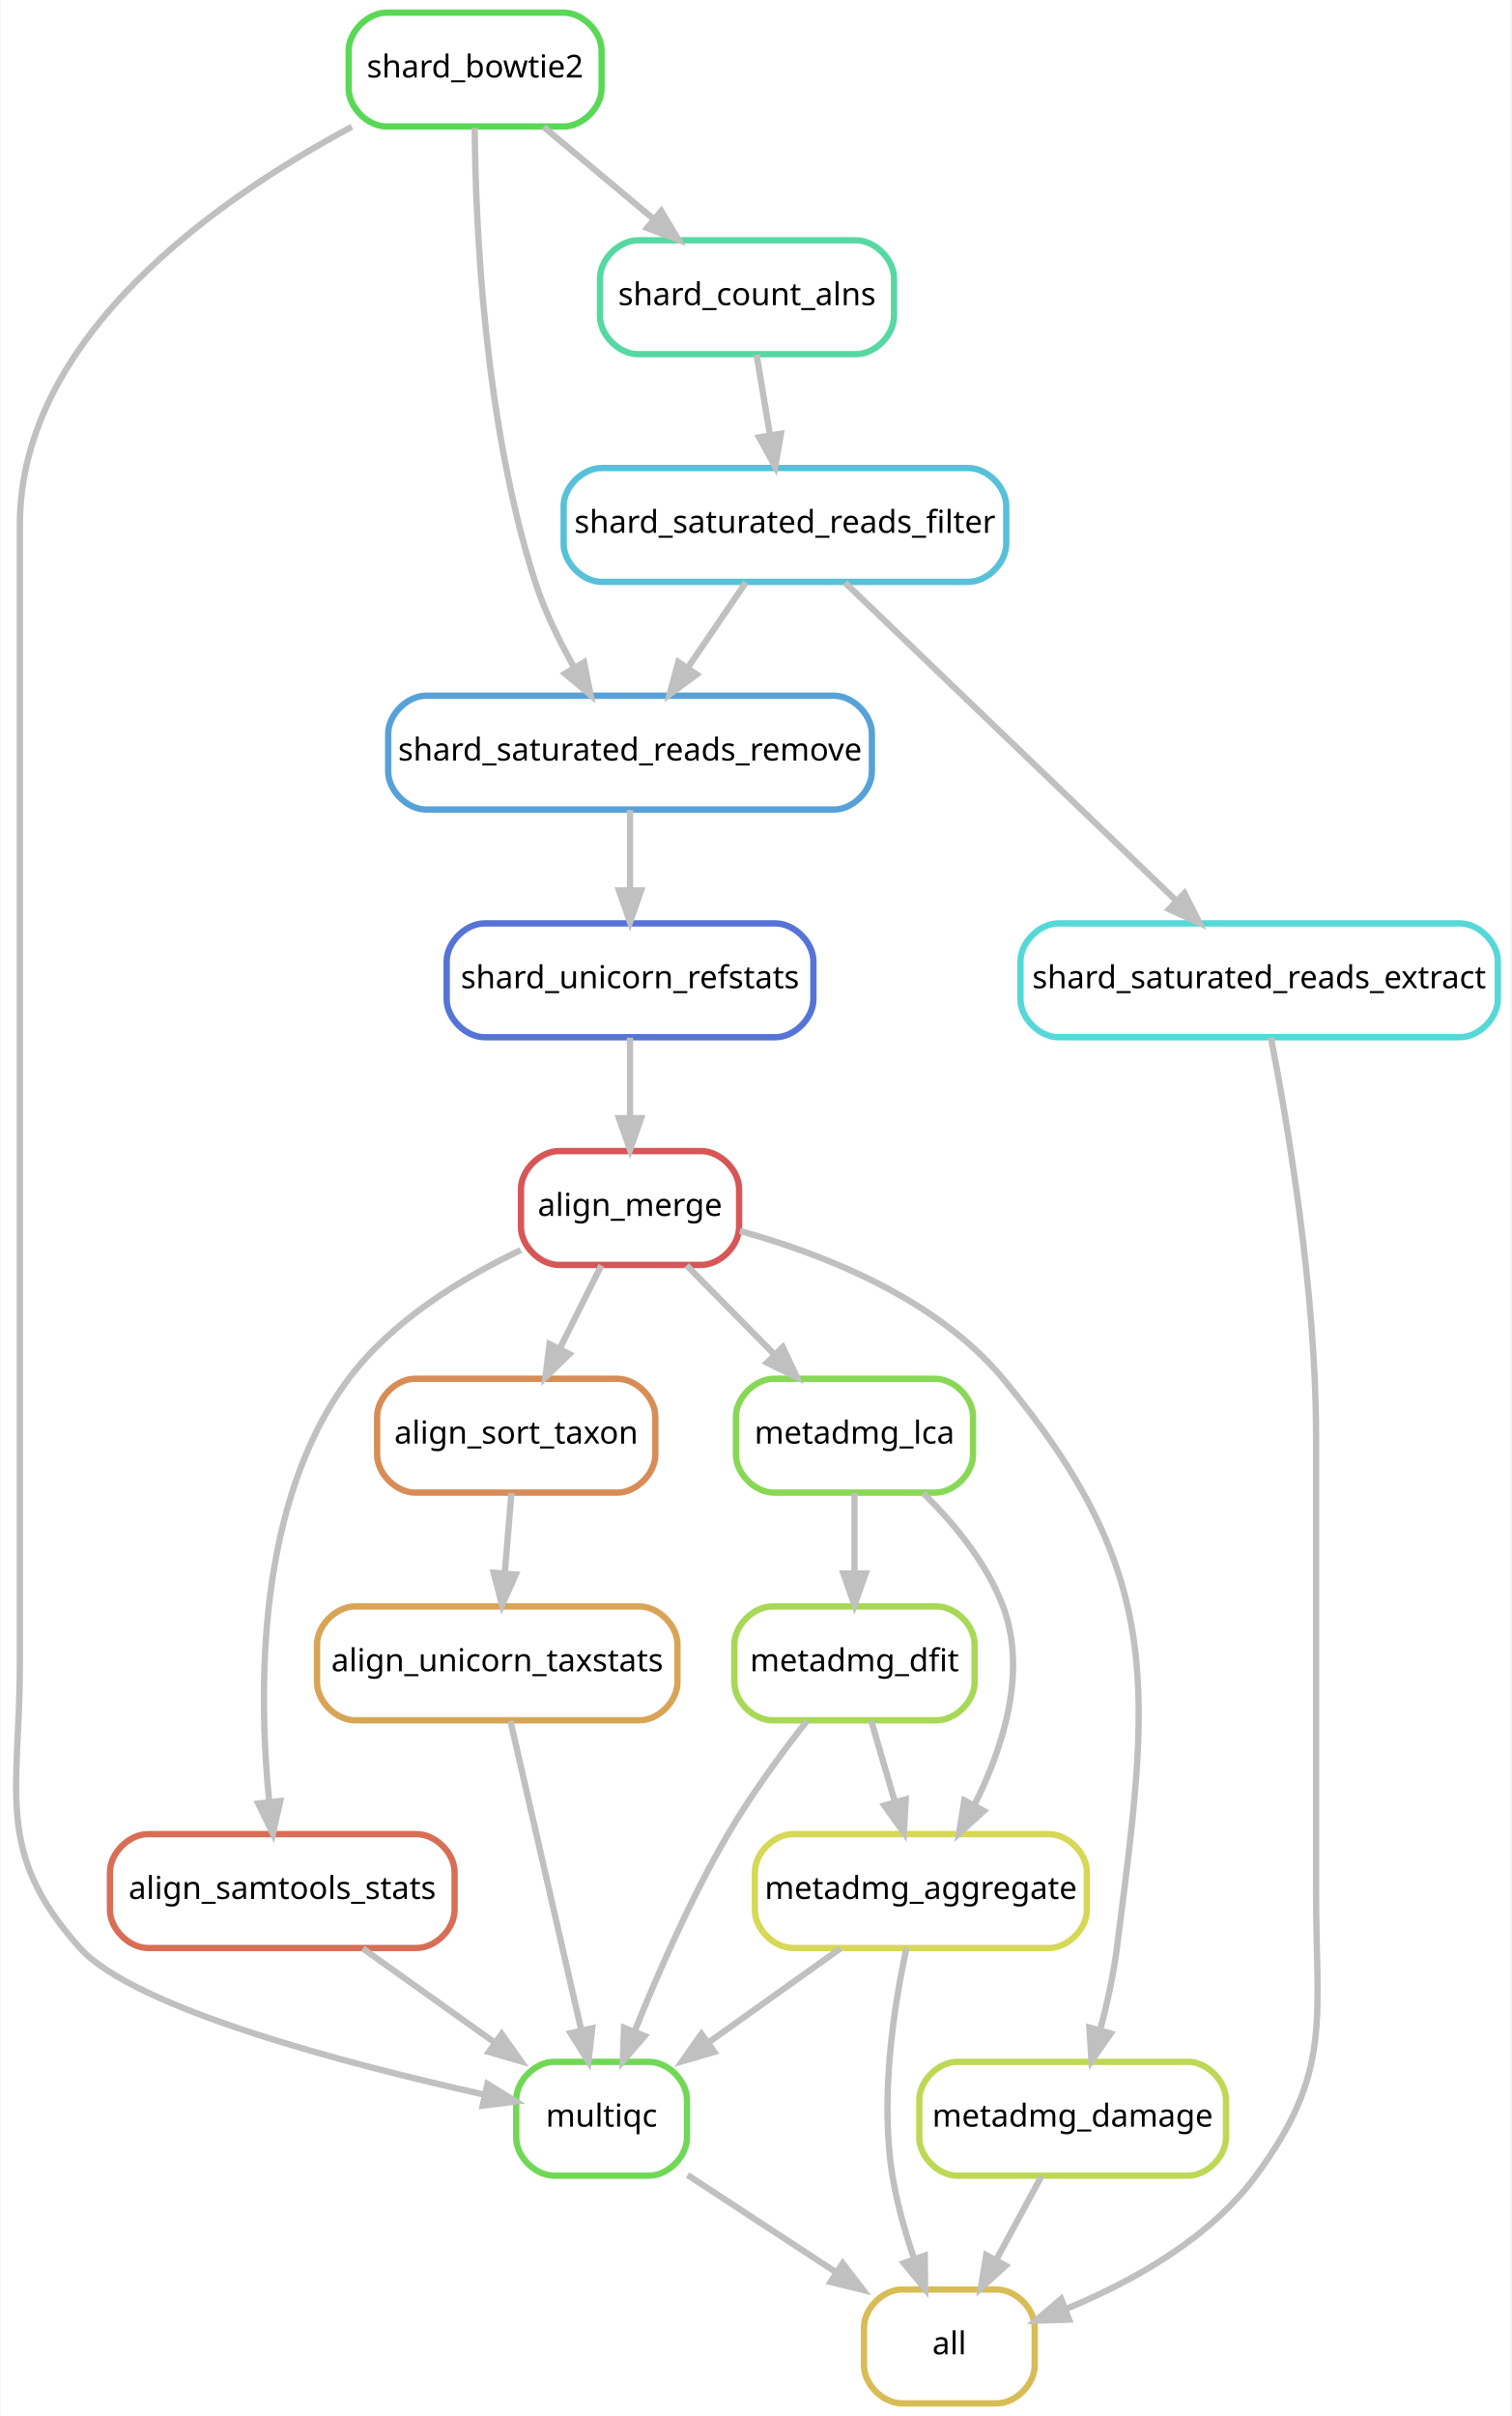
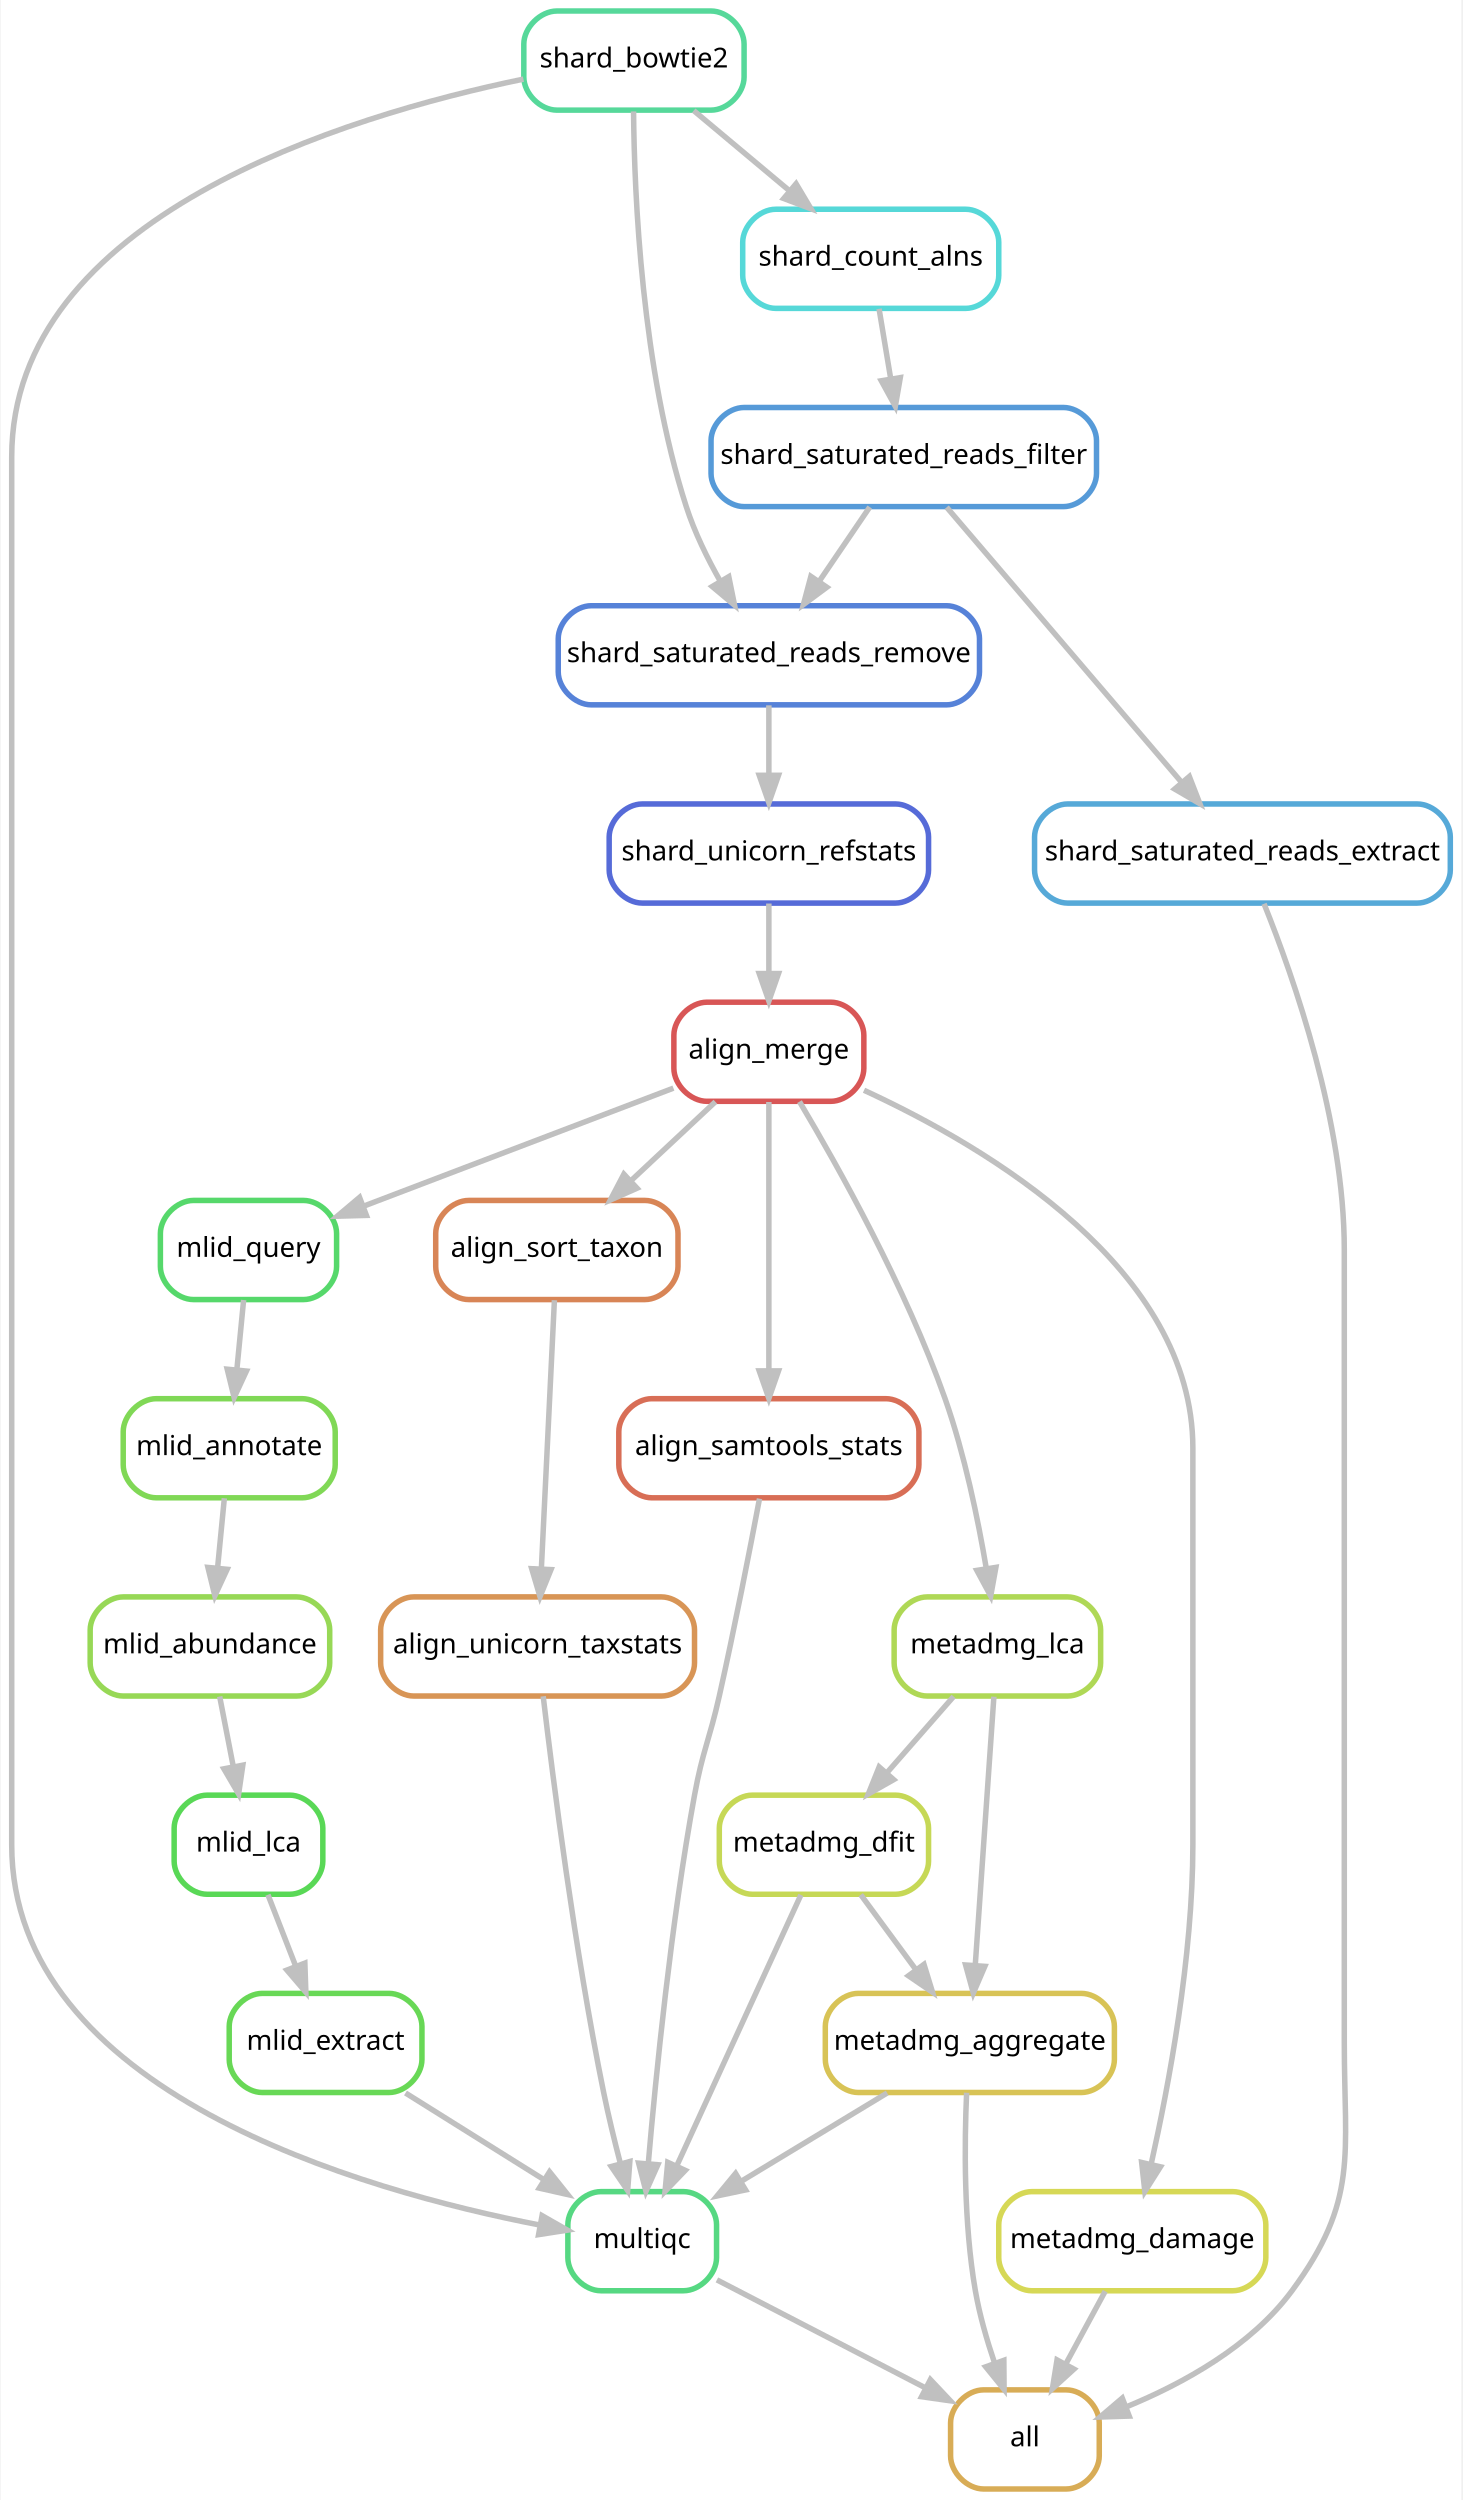
- <svg xmlns="http://www.w3.org/2000/svg" width="478pt" height="764pt" viewBox="0.00 0.00 477.58 764.00">
-   <g id="graph0" class="graph" transform="scale(1 1) rotate(0) translate(4 760)">
-     <polygon fill="#ffffff" stroke="transparent" points="-4,4 -4,-760 473.575,-760 473.575,4 -4,4" />
+ <svg xmlns="http://www.w3.org/2000/svg" width="531pt" height="908pt" viewBox="0.00 0.00 530.50 908.00">
+   <g id="graph0" class="graph" transform="scale(1 1) rotate(0) translate(4 904)">
+     <polygon fill="#ffffff" stroke="transparent" points="-4,4 -4,-904 526.5,-904 526.5,4 -4,4" />
    <g id="node1" class="node">
-       <path fill="none" stroke="#d8bc56" stroke-width="2" d="M311.075,-36C311.075,-36 281.075,-36 281.075,-36 275.075,-36 269.075,-30 269.075,-24 269.075,-24 269.075,-12 269.075,-12 269.075,-6 275.075,0 281.075,0 281.075,0 311.075,0 311.075,0 317.075,0 323.075,-6 323.075,-12 323.075,-12 323.075,-24 323.075,-24 323.075,-30 317.075,-36 311.075,-36" />
-       <text text-anchor="middle" x="296.075" y="-15.5" font-family="sans" font-size="10.00" fill="#000000">all</text>
+       <path fill="none" stroke="#d8ac56" stroke-width="2" d="M383,-36C383,-36 353,-36 353,-36 347,-36 341,-30 341,-24 341,-24 341,-12 341,-12 341,-6 347,0 353,0 353,0 383,0 383,0 389,0 395,-6 395,-12 395,-12 395,-24 395,-24 395,-30 389,-36 383,-36" />
+       <text text-anchor="middle" x="368" y="-15.5" font-family="sans" font-size="10.00" fill="#000000">all</text>
    </g>
    <g id="node2" class="node">
-       <path fill="none" stroke="#70d856" stroke-width="2" d="M201.075,-108C201.075,-108 171.075,-108 171.075,-108 165.075,-108 159.075,-102 159.075,-96 159.075,-96 159.075,-84 159.075,-84 159.075,-78 165.075,-72 171.075,-72 171.075,-72 201.075,-72 201.075,-72 207.075,-72 213.075,-78 213.075,-84 213.075,-84 213.075,-96 213.075,-96 213.075,-102 207.075,-108 201.075,-108" />
-       <text text-anchor="middle" x="186.075" y="-87.5" font-family="sans" font-size="10.00" fill="#000000">multiqc</text>
+       <path fill="none" stroke="#56d882" stroke-width="2" d="M244,-108C244,-108 214,-108 214,-108 208,-108 202,-102 202,-96 202,-96 202,-84 202,-84 202,-78 208,-72 214,-72 214,-72 244,-72 244,-72 250,-72 256,-78 256,-84 256,-84 256,-96 256,-96 256,-102 250,-108 244,-108" />
+       <text text-anchor="middle" x="229" y="-87.5" font-family="sans" font-size="10.00" fill="#000000">multiqc</text>
    </g>
    <g id="edge2" class="edge">
-       <path fill="none" stroke="#c0c0c0" stroke-width="2" d="M213.267,-72.202C227.413,-62.943 244.891,-51.502 260.138,-41.522" />
-       <polygon fill="#c0c0c0" stroke="#c0c0c0" stroke-width="2" points="262.366,-44.248 268.816,-35.843 258.532,-38.391 262.366,-44.248" />
+       <path fill="none" stroke="#c0c0c0" stroke-width="2" d="M256.131,-75.947C277.752,-64.747 308.222,-48.964 331.903,-36.698" />
+       <polygon fill="#c0c0c0" stroke="#c0c0c0" stroke-width="2" points="333.668,-39.725 340.938,-32.018 330.449,-33.51 333.668,-39.725" />
    </g>
    <g id="node3" class="node">
-       <path fill="none" stroke="#59d856" stroke-width="2" d="M174.075,-756C174.075,-756 118.075,-756 118.075,-756 112.075,-756 106.075,-750 106.075,-744 106.075,-744 106.075,-732 106.075,-732 106.075,-726 112.075,-720 118.075,-720 118.075,-720 174.075,-720 174.075,-720 180.075,-720 186.075,-726 186.075,-732 186.075,-732 186.075,-744 186.075,-744 186.075,-750 180.075,-756 174.075,-756" />
-       <text text-anchor="middle" x="146.075" y="-735.5" font-family="sans" font-size="10.00" fill="#000000">shard_bowtie2</text>
+       <path fill="none" stroke="#56d89a" stroke-width="2" d="M254,-900C254,-900 198,-900 198,-900 192,-900 186,-894 186,-888 186,-888 186,-876 186,-876 186,-870 192,-864 198,-864 198,-864 254,-864 254,-864 260,-864 266,-870 266,-876 266,-876 266,-888 266,-888 266,-894 260,-900 254,-900" />
+       <text text-anchor="middle" x="226" y="-879.5" font-family="sans" font-size="10.00" fill="#000000">shard_bowtie2</text>
+     </g>
+     <g id="edge10" class="edge">
+       <path fill="none" stroke="#c0c0c0" stroke-width="2" d="M185.856,-875.27C120.913,-861.833 0,-825.116 0,-738 0,-738 0,-738 0,-234 0,-144.396 127.198,-108.368 191.996,-95.828" />
+       <polygon fill="#c0c0c0" stroke="#c0c0c0" stroke-width="2" points="192.633,-99.27 201.831,-94.013 191.362,-92.386 192.633,-99.27" />
+     </g>
+     <g id="node7" class="node">
+       <path fill="none" stroke="#5682d8" stroke-width="2" d="M339.5,-684C339.5,-684 210.5,-684 210.5,-684 204.5,-684 198.5,-678 198.5,-672 198.5,-672 198.5,-660 198.5,-660 198.5,-654 204.5,-648 210.5,-648 210.5,-648 339.5,-648 339.5,-648 345.5,-648 351.5,-654 351.5,-660 351.5,-660 351.5,-672 351.5,-672 351.5,-678 345.5,-684 339.5,-684" />
+       <text text-anchor="middle" x="275" y="-663.5" font-family="sans" font-size="10.00" fill="#000000">shard_saturated_reads_remove</text>
+     </g>
+     <g id="edge14" class="edge">
+       <path fill="none" stroke="#c0c0c0" stroke-width="2" d="M225.859,-863.531C226.13,-832.933 228.836,-770.129 245,-720 247.997,-710.705 252.658,-701.19 257.42,-692.788" />
+       <polygon fill="#c0c0c0" stroke="#c0c0c0" stroke-width="2" points="260.442,-694.553 262.552,-684.17 254.428,-690.971 260.442,-694.553" />
+     </g>
+     <g id="node9" class="node">
+       <path fill="none" stroke="#56d8d8" stroke-width="2" d="M346.5,-828C346.5,-828 277.5,-828 277.5,-828 271.5,-828 265.5,-822 265.5,-816 265.5,-816 265.5,-804 265.5,-804 265.5,-798 271.5,-792 277.5,-792 277.5,-792 346.5,-792 346.5,-792 352.5,-792 358.5,-798 358.5,-804 358.5,-804 358.5,-816 358.5,-816 358.5,-822 352.5,-828 346.5,-828" />
+       <text text-anchor="middle" x="312" y="-807.5" font-family="sans" font-size="10.00" fill="#000000">shard_count_alns</text>
+     </g>
+     <g id="edge17" class="edge">
+       <path fill="none" stroke="#c0c0c0" stroke-width="2" d="M247.701,-863.831C258.192,-855.048 270.945,-844.371 282.319,-834.849" />
+       <polygon fill="#c0c0c0" stroke="#c0c0c0" stroke-width="2" points="284.885,-837.266 290.305,-828.163 280.391,-831.899 284.885,-837.266" />
+     </g>
+     <g id="node4" class="node">
+       <path fill="none" stroke="#d86e56" stroke-width="2" d="M317.5,-396C317.5,-396 232.5,-396 232.5,-396 226.5,-396 220.5,-390 220.5,-384 220.5,-384 220.5,-372 220.5,-372 220.5,-366 226.5,-360 232.5,-360 232.5,-360 317.5,-360 317.5,-360 323.5,-360 329.5,-366 329.5,-372 329.5,-372 329.5,-384 329.5,-384 329.5,-390 323.5,-396 317.5,-396" />
+       <text text-anchor="middle" x="275" y="-375.5" font-family="sans" font-size="10.00" fill="#000000">align_samtools_stats</text>
    </g>
    <g id="edge6" class="edge">
-       <path fill="none" stroke="#c0c0c0" stroke-width="2" d="M107.107,-719.911C64.461,-697.11 2.075,-653.574 2.075,-594 2.075,-594 2.075,-594 2.075,-234 2.075,-193.118 -6.226,-174.429 21.075,-144 38.266,-124.84 105.971,-107.208 149.129,-97.595" />
-       <polygon fill="#c0c0c0" stroke="#c0c0c0" stroke-width="2" points="149.974,-100.993 158.997,-95.441 148.481,-94.154 149.974,-100.993" />
-     </g>
-     <g id="node7" class="node">
-       <path fill="none" stroke="#56a2d8" stroke-width="2" d="M259.575,-540C259.575,-540 130.575,-540 130.575,-540 124.575,-540 118.575,-534 118.575,-528 118.575,-528 118.575,-516 118.575,-516 118.575,-510 124.575,-504 130.575,-504 130.575,-504 259.575,-504 259.575,-504 265.575,-504 271.575,-510 271.575,-516 271.575,-516 271.575,-528 271.575,-528 271.575,-534 265.575,-540 259.575,-540" />
-       <text text-anchor="middle" x="195.075" y="-519.5" font-family="sans" font-size="10.00" fill="#000000">shard_saturated_reads_remove</text>
+       <path fill="none" stroke="#c0c0c0" stroke-width="2" d="M271.6,-359.675C268.156,-341.45 262.558,-312.719 257,-288 253.382,-271.909 250.967,-268.223 248,-252 239.488,-205.45 233.993,-150.643 231.203,-118.195" />
+       <polygon fill="#c0c0c0" stroke="#c0c0c0" stroke-width="2" points="234.679,-117.766 230.36,-108.092 227.703,-118.348 234.679,-117.766" />
+     </g>
+     <g id="node5" class="node">
+       <path fill="none" stroke="#d85656" stroke-width="2" d="M297.5,-540C297.5,-540 252.5,-540 252.5,-540 246.5,-540 240.5,-534 240.5,-528 240.5,-528 240.5,-516 240.5,-516 240.5,-510 246.5,-504 252.5,-504 252.5,-504 297.5,-504 297.5,-504 303.5,-504 309.5,-510 309.5,-516 309.5,-516 309.5,-528 309.5,-528 309.5,-534 303.5,-540 297.5,-540" />
+       <text text-anchor="middle" x="275" y="-519.5" font-family="sans" font-size="10.00" fill="#000000">align_merge</text>
+     </g>
+     <g id="edge11" class="edge">
+       <path fill="none" stroke="#c0c0c0" stroke-width="2" d="M275,-503.762C275,-479.201 275,-435.247 275,-406.354" />
+       <polygon fill="#c0c0c0" stroke="#c0c0c0" stroke-width="2" points="278.5,-406.09 275,-396.09 271.5,-406.09 278.5,-406.09" />
+     </g>
+     <g id="node11" class="node">
+       <path fill="none" stroke="#d88556" stroke-width="2" d="M230,-468C230,-468 166,-468 166,-468 160,-468 154,-462 154,-456 154,-456 154,-444 154,-444 154,-438 160,-432 166,-432 166,-432 230,-432 230,-432 236,-432 242,-438 242,-444 242,-444 242,-456 242,-456 242,-462 236,-468 230,-468" />
+       <text text-anchor="middle" x="198" y="-447.5" font-family="sans" font-size="10.00" fill="#000000">align_sort_taxon</text>
+     </g>
+     <g id="edge19" class="edge">
+       <path fill="none" stroke="#c0c0c0" stroke-width="2" d="M255.57,-503.831C246.268,-495.134 234.98,-484.578 224.871,-475.127" />
+       <polygon fill="#c0c0c0" stroke="#c0c0c0" stroke-width="2" points="227.119,-472.436 217.424,-468.163 222.338,-477.549 227.119,-472.436" />
+     </g>
+     <g id="node13" class="node">
+       <path fill="none" stroke="#afd856" stroke-width="2" d="M383.5,-324C383.5,-324 332.5,-324 332.5,-324 326.5,-324 320.5,-318 320.5,-312 320.5,-312 320.5,-300 320.5,-300 320.5,-294 326.5,-288 332.5,-288 332.5,-288 383.5,-288 383.5,-288 389.5,-288 395.5,-294 395.5,-300 395.5,-300 395.5,-312 395.5,-312 395.5,-318 389.5,-324 383.5,-324" />
+       <text text-anchor="middle" x="358" y="-303.5" font-family="sans" font-size="10.00" fill="#000000">metadmg_lca</text>
+     </g>
+     <g id="edge21" class="edge">
+       <path fill="none" stroke="#c0c0c0" stroke-width="2" d="M286.123,-503.891C300.338,-480.001 324.803,-436.261 339,-396 346.103,-375.857 350.97,-352.195 353.999,-334.189" />
+       <polygon fill="#c0c0c0" stroke="#c0c0c0" stroke-width="2" points="357.456,-334.737 355.573,-324.311 350.543,-333.635 357.456,-334.737" />
+     </g>
+     <g id="node19" class="node">
+       <path fill="none" stroke="#56d86b" stroke-width="2" d="M106,-468C106,-468 66,-468 66,-468 60,-468 54,-462 54,-456 54,-456 54,-444 54,-444 54,-438 60,-432 66,-432 66,-432 106,-432 106,-432 112,-432 118,-438 118,-444 118,-444 118,-456 118,-456 118,-462 112,-468 106,-468" />
+       <text text-anchor="middle" x="86" y="-447.5" font-family="sans" font-size="10.00" fill="#000000">mlid_query</text>
+     </g>
+     <g id="edge28" class="edge">
+       <path fill="none" stroke="#c0c0c0" stroke-width="2" d="M240.334,-508.794C208.618,-496.712 161.625,-478.809 127.832,-465.936" />
+       <polygon fill="#c0c0c0" stroke="#c0c0c0" stroke-width="2" points="128.829,-462.571 118.239,-462.281 126.338,-469.112 128.829,-462.571" />
+     </g>
+     <g id="node21" class="node">
+       <path fill="none" stroke="#d6d856" stroke-width="2" d="M443.5,-108C443.5,-108 370.5,-108 370.5,-108 364.5,-108 358.5,-102 358.5,-96 358.5,-96 358.5,-84 358.5,-84 358.5,-78 364.5,-72 370.5,-72 370.5,-72 443.5,-72 443.5,-72 449.5,-72 455.5,-78 455.5,-84 455.5,-84 455.5,-96 455.5,-96 455.5,-102 449.5,-108 443.5,-108" />
+       <text text-anchor="middle" x="407" y="-87.5" font-family="sans" font-size="10.00" fill="#000000">metadmg_damage</text>
+     </g>
+     <g id="edge30" class="edge">
+       <path fill="none" stroke="#c0c0c0" stroke-width="2" d="M309.561,-508.011C354.965,-487.073 429,-442.971 429,-378 429,-378 429,-378 429,-234 429,-193.232 420.276,-146.708 413.816,-117.843" />
+       <polygon fill="#c0c0c0" stroke="#c0c0c0" stroke-width="2" points="417.216,-117.008 411.558,-108.05 410.394,-118.581 417.216,-117.008" />
+     </g>
+     <g id="node6" class="node">
+       <path fill="none" stroke="#566bd8" stroke-width="2" d="M321,-612C321,-612 229,-612 229,-612 223,-612 217,-606 217,-600 217,-600 217,-588 217,-588 217,-582 223,-576 229,-576 229,-576 321,-576 321,-576 327,-576 333,-582 333,-588 333,-588 333,-600 333,-600 333,-606 327,-612 321,-612" />
+       <text text-anchor="middle" x="275" y="-591.5" font-family="sans" font-size="10.00" fill="#000000">shard_unicorn_refstats</text>
+     </g>
+     <g id="edge12" class="edge">
+       <path fill="none" stroke="#c0c0c0" stroke-width="2" d="M275,-575.831C275,-568.131 275,-558.974 275,-550.417" />
+       <polygon fill="#c0c0c0" stroke="#c0c0c0" stroke-width="2" points="278.5,-550.413 275,-540.413 271.5,-550.413 278.5,-550.413" />
    </g>
    <g id="edge13" class="edge">
-       <path fill="none" stroke="#c0c0c0" stroke-width="2" d="M145.935,-719.531C146.206,-688.933 148.911,-626.129 165.075,-576 168.073,-566.705 172.733,-557.19 177.495,-548.788" />
-       <polygon fill="#c0c0c0" stroke="#c0c0c0" stroke-width="2" points="180.518,-550.553 182.628,-540.17 174.504,-546.971 180.518,-550.553" />
-     </g>
-     <g id="node9" class="node">
-       <path fill="none" stroke="#56d8a2" stroke-width="2" d="M266.575,-684C266.575,-684 197.575,-684 197.575,-684 191.575,-684 185.575,-678 185.575,-672 185.575,-672 185.575,-660 185.575,-660 185.575,-654 191.575,-648 197.575,-648 197.575,-648 266.575,-648 266.575,-648 272.575,-648 278.575,-654 278.575,-660 278.575,-660 278.575,-672 278.575,-672 278.575,-678 272.575,-684 266.575,-684" />
-       <text text-anchor="middle" x="232.075" y="-663.5" font-family="sans" font-size="10.00" fill="#000000">shard_count_alns</text>
+       <path fill="none" stroke="#c0c0c0" stroke-width="2" d="M275,-647.831C275,-640.131 275,-630.974 275,-622.417" />
+       <polygon fill="#c0c0c0" stroke="#c0c0c0" stroke-width="2" points="278.5,-622.413 275,-612.413 271.5,-622.413 278.5,-622.413" />
+     </g>
+     <g id="node8" class="node">
+       <path fill="none" stroke="#569ad8" stroke-width="2" d="M382,-756C382,-756 266,-756 266,-756 260,-756 254,-750 254,-744 254,-744 254,-732 254,-732 254,-726 260,-720 266,-720 266,-720 382,-720 382,-720 388,-720 394,-726 394,-732 394,-732 394,-744 394,-744 394,-750 388,-756 382,-756" />
+       <text text-anchor="middle" x="324" y="-735.5" font-family="sans" font-size="10.00" fill="#000000">shard_saturated_reads_filter</text>
+     </g>
+     <g id="edge15" class="edge">
+       <path fill="none" stroke="#c0c0c0" stroke-width="2" d="M311.635,-719.831C306.049,-711.623 299.337,-701.761 293.193,-692.732" />
+       <polygon fill="#c0c0c0" stroke="#c0c0c0" stroke-width="2" points="296.051,-690.711 287.531,-684.413 290.264,-694.65 296.051,-690.711" />
+     </g>
+     <g id="node20" class="node">
+       <path fill="none" stroke="#56a9d8" stroke-width="2" d="M510.5,-612C510.5,-612 383.5,-612 383.5,-612 377.5,-612 371.5,-606 371.5,-600 371.5,-600 371.5,-588 371.5,-588 371.5,-582 377.5,-576 383.5,-576 383.5,-576 510.5,-576 510.5,-576 516.5,-576 522.5,-582 522.5,-588 522.5,-588 522.5,-600 522.5,-600 522.5,-606 516.5,-612 510.5,-612" />
+       <text text-anchor="middle" x="447" y="-591.5" font-family="sans" font-size="10.00" fill="#000000">shard_saturated_reads_extract</text>
+     </g>
+     <g id="edge29" class="edge">
+       <path fill="none" stroke="#c0c0c0" stroke-width="2" d="M339.578,-719.762C361.204,-694.444 400.432,-648.518 425.026,-619.725" />
+       <polygon fill="#c0c0c0" stroke="#c0c0c0" stroke-width="2" points="427.715,-621.967 431.548,-612.09 422.392,-617.42 427.715,-621.967" />
    </g>
    <g id="edge16" class="edge">
-       <path fill="none" stroke="#c0c0c0" stroke-width="2" d="M167.777,-719.831C178.268,-711.048 191.021,-700.371 202.395,-690.849" />
-       <polygon fill="#c0c0c0" stroke="#c0c0c0" stroke-width="2" points="204.96,-693.266 210.381,-684.163 200.467,-687.899 204.96,-693.266" />
-     </g>
-     <g id="node4" class="node">
-       <path fill="none" stroke="#d86e56" stroke-width="2" d="M127.575,-180C127.575,-180 42.575,-180 42.575,-180 36.575,-180 30.575,-174 30.575,-168 30.575,-168 30.575,-156 30.575,-156 30.575,-150 36.575,-144 42.575,-144 42.575,-144 127.575,-144 127.575,-144 133.575,-144 139.575,-150 139.575,-156 139.575,-156 139.575,-168 139.575,-168 139.575,-174 133.575,-180 127.575,-180" />
-       <text text-anchor="middle" x="85.075" y="-159.5" font-family="sans" font-size="10.00" fill="#000000">align_samtools_stats</text>
+       <path fill="none" stroke="#c0c0c0" stroke-width="2" d="M315.028,-791.831C316.312,-784.131 317.838,-774.974 319.264,-766.417" />
+       <polygon fill="#c0c0c0" stroke="#c0c0c0" stroke-width="2" points="322.739,-766.853 320.931,-756.413 315.835,-765.702 322.739,-766.853" />
+     </g>
+     <g id="node10" class="node">
+       <path fill="none" stroke="#d89556" stroke-width="2" d="M236,-324C236,-324 146,-324 146,-324 140,-324 134,-318 134,-312 134,-312 134,-300 134,-300 134,-294 140,-288 146,-288 146,-288 236,-288 236,-288 242,-288 248,-294 248,-300 248,-300 248,-312 248,-312 248,-318 242,-324 236,-324" />
+       <text text-anchor="middle" x="191" y="-303.5" font-family="sans" font-size="10.00" fill="#000000">align_unicorn_taxstats</text>
+     </g>
+     <g id="edge9" class="edge">
+       <path fill="none" stroke="#c0c0c0" stroke-width="2" d="M193.041,-287.911C196.574,-257.861 204.474,-195.825 215,-144 216.708,-135.591 218.91,-126.535 221.06,-118.287" />
+       <polygon fill="#c0c0c0" stroke="#c0c0c0" stroke-width="2" points="224.507,-118.946 223.715,-108.381 217.746,-117.134 224.507,-118.946" />
+     </g>
+     <g id="edge18" class="edge">
+       <path fill="none" stroke="#c0c0c0" stroke-width="2" d="M197.113,-431.762C195.919,-407.201 193.783,-363.247 192.378,-334.354" />
+       <polygon fill="#c0c0c0" stroke="#c0c0c0" stroke-width="2" points="195.861,-333.908 191.879,-324.09 188.869,-334.248 195.861,-333.908" />
+     </g>
+     <g id="node12" class="node">
+       <path fill="none" stroke="#c6d856" stroke-width="2" d="M321,-252C321,-252 269,-252 269,-252 263,-252 257,-246 257,-240 257,-240 257,-228 257,-228 257,-222 263,-216 269,-216 269,-216 321,-216 321,-216 327,-216 333,-222 333,-228 333,-228 333,-240 333,-240 333,-246 327,-252 321,-252" />
+       <text text-anchor="middle" x="295" y="-231.5" font-family="sans" font-size="10.00" fill="#000000">metadmg_dfit</text>
    </g>
    <g id="edge5" class="edge">
-       <path fill="none" stroke="#c0c0c0" stroke-width="2" d="M110.562,-143.831C123.241,-134.793 138.735,-123.748 152.381,-114.02" />
-       <polygon fill="#c0c0c0" stroke="#c0c0c0" stroke-width="2" points="154.486,-116.818 160.597,-108.163 150.423,-111.118 154.486,-116.818" />
-     </g>
-     <g id="node5" class="node">
-       <path fill="none" stroke="#d85656" stroke-width="2" d="M217.575,-396C217.575,-396 172.575,-396 172.575,-396 166.575,-396 160.575,-390 160.575,-384 160.575,-384 160.575,-372 160.575,-372 160.575,-366 166.575,-360 172.575,-360 172.575,-360 217.575,-360 217.575,-360 223.575,-360 229.575,-366 229.575,-372 229.575,-372 229.575,-384 229.575,-384 229.575,-390 223.575,-396 217.575,-396" />
-       <text text-anchor="middle" x="195.075" y="-375.5" font-family="sans" font-size="10.00" fill="#000000">align_merge</text>
-     </g>
-     <g id="edge10" class="edge">
-       <path fill="none" stroke="#c0c0c0" stroke-width="2" d="M160.52,-364.69C141.826,-355.82 119.814,-342.387 106.075,-324 76.845,-284.882 77.436,-225.097 80.955,-190.144" />
-       <polygon fill="#c0c0c0" stroke="#c0c0c0" stroke-width="2" points="84.439,-190.48 82.112,-180.144 77.486,-189.675 84.439,-190.48" />
-     </g>
-     <g id="node11" class="node">
-       <path fill="none" stroke="#d88d56" stroke-width="2" d="M191.075,-324C191.075,-324 127.075,-324 127.075,-324 121.075,-324 115.075,-318 115.075,-312 115.075,-312 115.075,-300 115.075,-300 115.075,-294 121.075,-288 127.075,-288 127.075,-288 191.075,-288 191.075,-288 197.075,-288 203.075,-294 203.075,-300 203.075,-300 203.075,-312 203.075,-312 203.075,-318 197.075,-324 191.075,-324" />
-       <text text-anchor="middle" x="159.075" y="-303.5" font-family="sans" font-size="10.00" fill="#000000">align_sort_taxon</text>
-     </g>
-     <g id="edge18" class="edge">
-       <path fill="none" stroke="#c0c0c0" stroke-width="2" d="M185.991,-359.831C182.014,-351.877 177.26,-342.369 172.862,-333.572" />
-       <polygon fill="#c0c0c0" stroke="#c0c0c0" stroke-width="2" points="175.885,-331.792 168.282,-324.413 169.624,-334.923 175.885,-331.792" />
-     </g>
-     <g id="node13" class="node">
-       <path fill="none" stroke="#88d856" stroke-width="2" d="M291.575,-324C291.575,-324 240.575,-324 240.575,-324 234.575,-324 228.575,-318 228.575,-312 228.575,-312 228.575,-300 228.575,-300 228.575,-294 234.575,-288 240.575,-288 240.575,-288 291.575,-288 291.575,-288 297.575,-288 303.575,-294 303.575,-300 303.575,-300 303.575,-312 303.575,-312 303.575,-318 297.575,-324 291.575,-324" />
-       <text text-anchor="middle" x="266.075" y="-303.5" font-family="sans" font-size="10.00" fill="#000000">metadmg_lca</text>
+       <path fill="none" stroke="#c0c0c0" stroke-width="2" d="M286.641,-215.762C275.235,-190.876 254.704,-146.082 241.474,-117.216" />
+       <polygon fill="#c0c0c0" stroke="#c0c0c0" stroke-width="2" points="244.639,-115.722 237.291,-108.09 238.276,-118.639 244.639,-115.722" />
+     </g>
+     <g id="node14" class="node">
+       <path fill="none" stroke="#d8c356" stroke-width="2" d="M388.5,-180C388.5,-180 307.5,-180 307.5,-180 301.5,-180 295.5,-174 295.5,-168 295.5,-168 295.5,-156 295.5,-156 295.5,-150 301.5,-144 307.5,-144 307.5,-144 388.5,-144 388.5,-144 394.5,-144 400.5,-150 400.5,-156 400.5,-156 400.5,-168 400.5,-168 400.5,-174 394.5,-180 388.5,-180" />
+       <text text-anchor="middle" x="348" y="-159.5" font-family="sans" font-size="10.00" fill="#000000">metadmg_aggregate</text>
+     </g>
+     <g id="edge22" class="edge">
+       <path fill="none" stroke="#c0c0c0" stroke-width="2" d="M308.374,-215.831C314.416,-207.623 321.676,-197.761 328.322,-188.732" />
+       <polygon fill="#c0c0c0" stroke="#c0c0c0" stroke-width="2" points="331.336,-190.542 334.446,-180.413 325.699,-186.392 331.336,-190.542" />
    </g>
    <g id="edge20" class="edge">
-       <path fill="none" stroke="#c0c0c0" stroke-width="2" d="M212.992,-359.831C221.42,-351.285 231.617,-340.944 240.811,-331.62" />
-       <polygon fill="#c0c0c0" stroke="#c0c0c0" stroke-width="2" points="243.389,-333.991 247.918,-324.413 238.404,-329.076 243.389,-333.991" />
+       <path fill="none" stroke="#c0c0c0" stroke-width="2" d="M342.102,-287.831C334.772,-279.454 325.934,-269.353 317.903,-260.175" />
+       <polygon fill="#c0c0c0" stroke="#c0c0c0" stroke-width="2" points="320.331,-257.634 311.112,-252.413 315.063,-262.244 320.331,-257.634" />
+     </g>
+     <g id="edge23" class="edge">
+       <path fill="none" stroke="#c0c0c0" stroke-width="2" d="M356.733,-287.762C355.028,-263.201 351.976,-219.247 349.969,-190.354" />
+       <polygon fill="#c0c0c0" stroke="#c0c0c0" stroke-width="2" points="353.441,-189.823 349.256,-180.09 346.457,-190.308 353.441,-189.823" />
+     </g>
+     <g id="edge1" class="edge">
+       <path fill="none" stroke="#c0c0c0" stroke-width="2" d="M346.827,-143.917C346.009,-125.634 345.721,-96.637 350,-72 351.515,-63.278 354.174,-54.049 356.99,-45.734" />
+       <polygon fill="#c0c0c0" stroke="#c0c0c0" stroke-width="2" points="360.349,-46.737 360.438,-36.142 353.762,-44.369 360.349,-46.737" />
+     </g>
+     <g id="edge7" class="edge">
+       <path fill="none" stroke="#c0c0c0" stroke-width="2" d="M317.971,-143.831C301.789,-134.04 281.715,-121.895 264.732,-111.62" />
+       <polygon fill="#c0c0c0" stroke="#c0c0c0" stroke-width="2" points="266.538,-108.621 256.171,-106.439 262.914,-114.611 266.538,-108.621" />
+     </g>
+     <g id="node15" class="node">
+       <path fill="none" stroke="#68d856" stroke-width="2" d="M137,-180C137,-180 91,-180 91,-180 85,-180 79,-174 79,-168 79,-168 79,-156 79,-156 79,-150 85,-144 91,-144 91,-144 137,-144 137,-144 143,-144 149,-150 149,-156 149,-156 149,-168 149,-168 149,-174 143,-180 137,-180" />
+       <text text-anchor="middle" x="114" y="-159.5" font-family="sans" font-size="10.00" fill="#000000">mlid_extract</text>
+     </g>
+     <g id="edge8" class="edge">
+       <path fill="none" stroke="#c0c0c0" stroke-width="2" d="M143.019,-143.831C158.29,-134.271 177.146,-122.465 193.305,-112.348" />
+       <polygon fill="#c0c0c0" stroke="#c0c0c0" stroke-width="2" points="195.346,-115.2 201.965,-106.926 191.632,-109.266 195.346,-115.2" />
    </g>
    <g id="node16" class="node">
-       <path fill="none" stroke="#bed856" stroke-width="2" d="M371.575,-108C371.575,-108 298.575,-108 298.575,-108 292.575,-108 286.575,-102 286.575,-96 286.575,-96 286.575,-84 286.575,-84 286.575,-78 292.575,-72 298.575,-72 298.575,-72 371.575,-72 371.575,-72 377.575,-72 383.575,-78 383.575,-84 383.575,-84 383.575,-96 383.575,-96 383.575,-102 377.575,-108 371.575,-108" />
-       <text text-anchor="middle" x="335.075" y="-87.5" font-family="sans" font-size="10.00" fill="#000000">metadmg_damage</text>
+       <path fill="none" stroke="#59d856" stroke-width="2" d="M101,-252C101,-252 71,-252 71,-252 65,-252 59,-246 59,-240 59,-240 59,-228 59,-228 59,-222 65,-216 71,-216 71,-216 101,-216 101,-216 107,-216 113,-222 113,-228 113,-228 113,-240 113,-240 113,-246 107,-252 101,-252" />
+       <text text-anchor="middle" x="86" y="-231.5" font-family="sans" font-size="10.00" fill="#000000">mlid_lca</text>
    </g>
    <g id="edge24" class="edge">
-       <path fill="none" stroke="#c0c0c0" stroke-width="2" d="M229.796,-370.746C256.387,-363.401 291.982,-349.386 313.075,-324 365.214,-261.25 359.396,-224.929 349.075,-144 347.99,-135.489 345.979,-126.401 343.813,-118.156" />
-       <polygon fill="#c0c0c0" stroke="#c0c0c0" stroke-width="2" points="347.112,-116.954 341.045,-108.268 340.371,-118.841 347.112,-116.954" />
-     </g>
-     <g id="node6" class="node">
-       <path fill="none" stroke="#5673d8" stroke-width="2" d="M241.075,-468C241.075,-468 149.075,-468 149.075,-468 143.075,-468 137.075,-462 137.075,-456 137.075,-456 137.075,-444 137.075,-444 137.075,-438 143.075,-432 149.075,-432 149.075,-432 241.075,-432 241.075,-432 247.075,-432 253.075,-438 253.075,-444 253.075,-444 253.075,-456 253.075,-456 253.075,-462 247.075,-468 241.075,-468" />
-       <text text-anchor="middle" x="195.075" y="-447.5" font-family="sans" font-size="10.00" fill="#000000">shard_unicorn_refstats</text>
-     </g>
-     <g id="edge11" class="edge">
-       <path fill="none" stroke="#c0c0c0" stroke-width="2" d="M195.075,-431.831C195.075,-424.131 195.075,-414.974 195.075,-406.417" />
-       <polygon fill="#c0c0c0" stroke="#c0c0c0" stroke-width="2" points="198.576,-406.413 195.075,-396.413 191.576,-406.413 198.576,-406.413" />
-     </g>
-     <g id="edge12" class="edge">
-       <path fill="none" stroke="#c0c0c0" stroke-width="2" d="M195.075,-503.831C195.075,-496.131 195.075,-486.974 195.075,-478.417" />
-       <polygon fill="#c0c0c0" stroke="#c0c0c0" stroke-width="2" points="198.576,-478.413 195.075,-468.413 191.576,-478.413 198.576,-478.413" />
-     </g>
-     <g id="node8" class="node">
-       <path fill="none" stroke="#56c1d8" stroke-width="2" d="M302.075,-612C302.075,-612 186.075,-612 186.075,-612 180.075,-612 174.075,-606 174.075,-600 174.075,-600 174.075,-588 174.075,-588 174.075,-582 180.075,-576 186.075,-576 186.075,-576 302.075,-576 302.075,-576 308.075,-576 314.075,-582 314.075,-588 314.075,-588 314.075,-600 314.075,-600 314.075,-606 308.075,-612 302.075,-612" />
-       <text text-anchor="middle" x="244.075" y="-591.5" font-family="sans" font-size="10.00" fill="#000000">shard_saturated_reads_filter</text>
-     </g>
-     <g id="edge14" class="edge">
-       <path fill="none" stroke="#c0c0c0" stroke-width="2" d="M231.711,-575.831C226.125,-567.623 219.412,-557.761 213.268,-548.732" />
-       <polygon fill="#c0c0c0" stroke="#c0c0c0" stroke-width="2" points="216.126,-546.711 207.607,-540.413 210.339,-550.65 216.126,-546.711" />
-     </g>
-     <g id="node15" class="node">
-       <path fill="none" stroke="#56d8d8" stroke-width="2" d="M457.575,-468C457.575,-468 330.575,-468 330.575,-468 324.575,-468 318.575,-462 318.575,-456 318.575,-456 318.575,-444 318.575,-444 318.575,-438 324.575,-432 330.575,-432 330.575,-432 457.575,-432 457.575,-432 463.575,-432 469.575,-438 469.575,-444 469.575,-444 469.575,-456 469.575,-456 469.575,-462 463.575,-468 457.575,-468" />
-       <text text-anchor="middle" x="394.075" y="-447.5" font-family="sans" font-size="10.00" fill="#000000">shard_saturated_reads_extract</text>
-     </g>
-     <g id="edge23" class="edge">
-       <path fill="none" stroke="#c0c0c0" stroke-width="2" d="M263.073,-575.762C289.559,-550.335 337.695,-504.125 367.662,-475.357" />
-       <polygon fill="#c0c0c0" stroke="#c0c0c0" stroke-width="2" points="370.442,-477.54 375.232,-468.09 365.594,-472.49 370.442,-477.54" />
-     </g>
-     <g id="edge15" class="edge">
-       <path fill="none" stroke="#c0c0c0" stroke-width="2" d="M235.104,-647.831C236.387,-640.131 237.913,-630.974 239.339,-622.417" />
-       <polygon fill="#c0c0c0" stroke="#c0c0c0" stroke-width="2" points="242.815,-622.853 241.007,-612.413 235.91,-621.702 242.815,-622.853" />
-     </g>
-     <g id="node10" class="node">
-       <path fill="none" stroke="#d8a456" stroke-width="2" d="M198.075,-252C198.075,-252 108.075,-252 108.075,-252 102.075,-252 96.075,-246 96.075,-240 96.075,-240 96.075,-228 96.075,-228 96.075,-222 102.075,-216 108.075,-216 108.075,-216 198.075,-216 198.075,-216 204.075,-216 210.075,-222 210.075,-228 210.075,-228 210.075,-240 210.075,-240 210.075,-246 204.075,-252 198.075,-252" />
-       <text text-anchor="middle" x="153.075" y="-231.5" font-family="sans" font-size="10.00" fill="#000000">align_unicorn_taxstats</text>
-     </g>
-     <g id="edge7" class="edge">
-       <path fill="none" stroke="#c0c0c0" stroke-width="2" d="M157.255,-215.762C162.908,-191.093 173.045,-146.86 179.665,-117.973" />
-       <polygon fill="#c0c0c0" stroke="#c0c0c0" stroke-width="2" points="183.108,-118.619 181.93,-108.09 176.285,-117.055 183.108,-118.619" />
-     </g>
-     <g id="edge17" class="edge">
-       <path fill="none" stroke="#c0c0c0" stroke-width="2" d="M157.561,-287.831C156.92,-280.131 156.157,-270.974 155.444,-262.417" />
-       <polygon fill="#c0c0c0" stroke="#c0c0c0" stroke-width="2" points="158.928,-262.088 154.61,-252.413 151.952,-262.669 158.928,-262.088" />
-     </g>
-     <g id="node12" class="node">
-       <path fill="none" stroke="#a7d856" stroke-width="2" d="M292.075,-252C292.075,-252 240.075,-252 240.075,-252 234.075,-252 228.075,-246 228.075,-240 228.075,-240 228.075,-228 228.075,-228 228.075,-222 234.075,-216 240.075,-216 240.075,-216 292.075,-216 292.075,-216 298.075,-216 304.075,-222 304.075,-228 304.075,-228 304.075,-240 304.075,-240 304.075,-246 298.075,-252 292.075,-252" />
-       <text text-anchor="middle" x="266.075" y="-231.5" font-family="sans" font-size="10.00" fill="#000000">metadmg_dfit</text>
-     </g>
-     <g id="edge9" class="edge">
-       <path fill="none" stroke="#c0c0c0" stroke-width="2" d="M250.951,-215.703C242.975,-205.558 233.363,-192.498 226.075,-180 214.375,-159.934 203.829,-135.822 196.507,-117.608" />
-       <polygon fill="#c0c0c0" stroke="#c0c0c0" stroke-width="2" points="199.706,-116.179 192.784,-108.158 193.193,-118.745 199.706,-116.179" />
-     </g>
-     <g id="node14" class="node">
-       <path fill="none" stroke="#d6d856" stroke-width="2" d="M327.575,-180C327.575,-180 246.575,-180 246.575,-180 240.575,-180 234.575,-174 234.575,-168 234.575,-168 234.575,-156 234.575,-156 234.575,-150 240.575,-144 246.575,-144 246.575,-144 327.575,-144 327.575,-144 333.575,-144 339.575,-150 339.575,-156 339.575,-156 339.575,-168 339.575,-168 339.575,-174 333.575,-180 327.575,-180" />
-       <text text-anchor="middle" x="287.075" y="-159.5" font-family="sans" font-size="10.00" fill="#000000">metadmg_aggregate</text>
-     </g>
-     <g id="edge21" class="edge">
-       <path fill="none" stroke="#c0c0c0" stroke-width="2" d="M271.375,-215.831C273.645,-208.046 276.35,-198.773 278.87,-190.135" />
-       <polygon fill="#c0c0c0" stroke="#c0c0c0" stroke-width="2" points="282.265,-190.993 281.705,-180.413 275.545,-189.033 282.265,-190.993" />
-     </g>
-     <g id="edge19" class="edge">
-       <path fill="none" stroke="#c0c0c0" stroke-width="2" d="M266.075,-287.831C266.075,-280.131 266.075,-270.974 266.075,-262.417" />
-       <polygon fill="#c0c0c0" stroke="#c0c0c0" stroke-width="2" points="269.575,-262.413 266.075,-252.413 262.575,-262.413 269.575,-262.413" />
-     </g>
-     <g id="edge22" class="edge">
-       <path fill="none" stroke="#c0c0c0" stroke-width="2" d="M287.843,-287.817C297.548,-278.282 307.935,-265.736 313.075,-252 320.842,-231.246 312.977,-207.09 303.919,-189.032" />
-       <polygon fill="#c0c0c0" stroke="#c0c0c0" stroke-width="2" points="306.979,-187.333 299.15,-180.195 300.819,-190.657 306.979,-187.333" />
+       <path fill="none" stroke="#c0c0c0" stroke-width="2" d="M93.066,-215.831C96.126,-207.962 99.778,-198.571 103.168,-189.853" />
+       <polygon fill="#c0c0c0" stroke="#c0c0c0" stroke-width="2" points="106.477,-191.002 106.839,-180.413 99.953,-188.465 106.477,-191.002" />
+     </g>
+     <g id="node17" class="node">
+       <path fill="none" stroke="#97d856" stroke-width="2" d="M103.5,-324C103.5,-324 40.5,-324 40.5,-324 34.5,-324 28.5,-318 28.5,-312 28.5,-312 28.5,-300 28.5,-300 28.5,-294 34.5,-288 40.5,-288 40.5,-288 103.5,-288 103.5,-288 109.5,-288 115.5,-294 115.5,-300 115.5,-300 115.5,-312 115.5,-312 115.5,-318 109.5,-324 103.5,-324" />
+       <text text-anchor="middle" x="72" y="-303.5" font-family="sans" font-size="10.00" fill="#000000">mlid_abundance</text>
+     </g>
+     <g id="edge25" class="edge">
+       <path fill="none" stroke="#c0c0c0" stroke-width="2" d="M75.533,-287.831C77.03,-280.131 78.811,-270.974 80.475,-262.417" />
+       <polygon fill="#c0c0c0" stroke="#c0c0c0" stroke-width="2" points="83.947,-262.897 82.42,-252.413 77.075,-261.561 83.947,-262.897" />
+     </g>
+     <g id="node18" class="node">
+       <path fill="none" stroke="#80d856" stroke-width="2" d="M105.5,-396C105.5,-396 52.5,-396 52.5,-396 46.5,-396 40.5,-390 40.5,-384 40.5,-384 40.5,-372 40.5,-372 40.5,-366 46.5,-360 52.5,-360 52.5,-360 105.5,-360 105.5,-360 111.5,-360 117.5,-366 117.5,-372 117.5,-372 117.5,-384 117.5,-384 117.5,-390 111.5,-396 105.5,-396" />
+       <text text-anchor="middle" x="79" y="-375.5" font-family="sans" font-size="10.00" fill="#000000">mlid_annotate</text>
+     </g>
+     <g id="edge26" class="edge">
+       <path fill="none" stroke="#c0c0c0" stroke-width="2" d="M77.234,-359.831C76.485,-352.131 75.595,-342.974 74.763,-334.417" />
+       <polygon fill="#c0c0c0" stroke="#c0c0c0" stroke-width="2" points="78.242,-334.028 73.79,-324.413 71.274,-334.705 78.242,-334.028" />
+     </g>
+     <g id="edge27" class="edge">
+       <path fill="none" stroke="#c0c0c0" stroke-width="2" d="M84.234,-431.831C83.485,-424.131 82.595,-414.974 81.763,-406.417" />
+       <polygon fill="#c0c0c0" stroke="#c0c0c0" stroke-width="2" points="85.242,-406.028 80.79,-396.413 78.274,-406.705 85.242,-406.028" />
+     </g>
+     <g id="edge3" class="edge">
+       <path fill="none" stroke="#c0c0c0" stroke-width="2" d="M454.847,-575.746C465.708,-548.778 484,-496.462 484,-450 484,-450 484,-450 484,-162 484,-121.118 489.264,-104.902 465,-72 450.187,-51.913 425.541,-38.331 404.799,-29.812" />
+       <polygon fill="#c0c0c0" stroke="#c0c0c0" stroke-width="2" points="405.883,-26.479 395.293,-26.14 403.36,-33.008 405.883,-26.479" />
    </g>
    <g id="edge4" class="edge">
-       <path fill="none" stroke="#c0c0c0" stroke-width="2" d="M282.53,-143.986C278.573,-125.756 274.051,-96.8 278.075,-72 279.493,-63.262 282.123,-54.028 284.943,-45.714" />
-       <polygon fill="#c0c0c0" stroke="#c0c0c0" stroke-width="2" points="288.301,-46.719 288.408,-36.124 281.717,-44.34 288.301,-46.719" />
-     </g>
-     <g id="edge8" class="edge">
-       <path fill="none" stroke="#c0c0c0" stroke-width="2" d="M261.589,-143.831C248.91,-134.793 233.416,-123.748 219.77,-114.02" />
-       <polygon fill="#c0c0c0" stroke="#c0c0c0" stroke-width="2" points="221.728,-111.118 211.554,-108.163 217.665,-116.818 221.728,-111.118" />
-     </g>
-     <g id="edge3" class="edge">
-       <path fill="none" stroke="#c0c0c0" stroke-width="2" d="M397.805,-431.905C403.077,-404.705 412.075,-351.602 412.075,-306 412.075,-306 412.075,-306 412.075,-162 412.075,-121.118 417.34,-104.902 393.075,-72 378.262,-51.913 353.616,-38.331 332.875,-29.812" />
-       <polygon fill="#c0c0c0" stroke="#c0c0c0" stroke-width="2" points="333.958,-26.479 323.369,-26.14 331.436,-33.008 333.958,-26.479" />
-     </g>
-     <g id="edge1" class="edge">
-       <path fill="none" stroke="#c0c0c0" stroke-width="2" d="M325.234,-71.831C320.88,-63.792 315.666,-54.167 310.858,-45.292" />
-       <polygon fill="#c0c0c0" stroke="#c0c0c0" stroke-width="2" points="313.89,-43.539 306.049,-36.413 307.735,-46.873 313.89,-43.539" />
+       <path fill="none" stroke="#c0c0c0" stroke-width="2" d="M397.159,-71.831C392.804,-63.792 387.59,-54.167 382.783,-45.292" />
+       <polygon fill="#c0c0c0" stroke="#c0c0c0" stroke-width="2" points="385.814,-43.539 377.974,-36.413 379.659,-46.873 385.814,-43.539" />
    </g>
  </g>
</svg>
